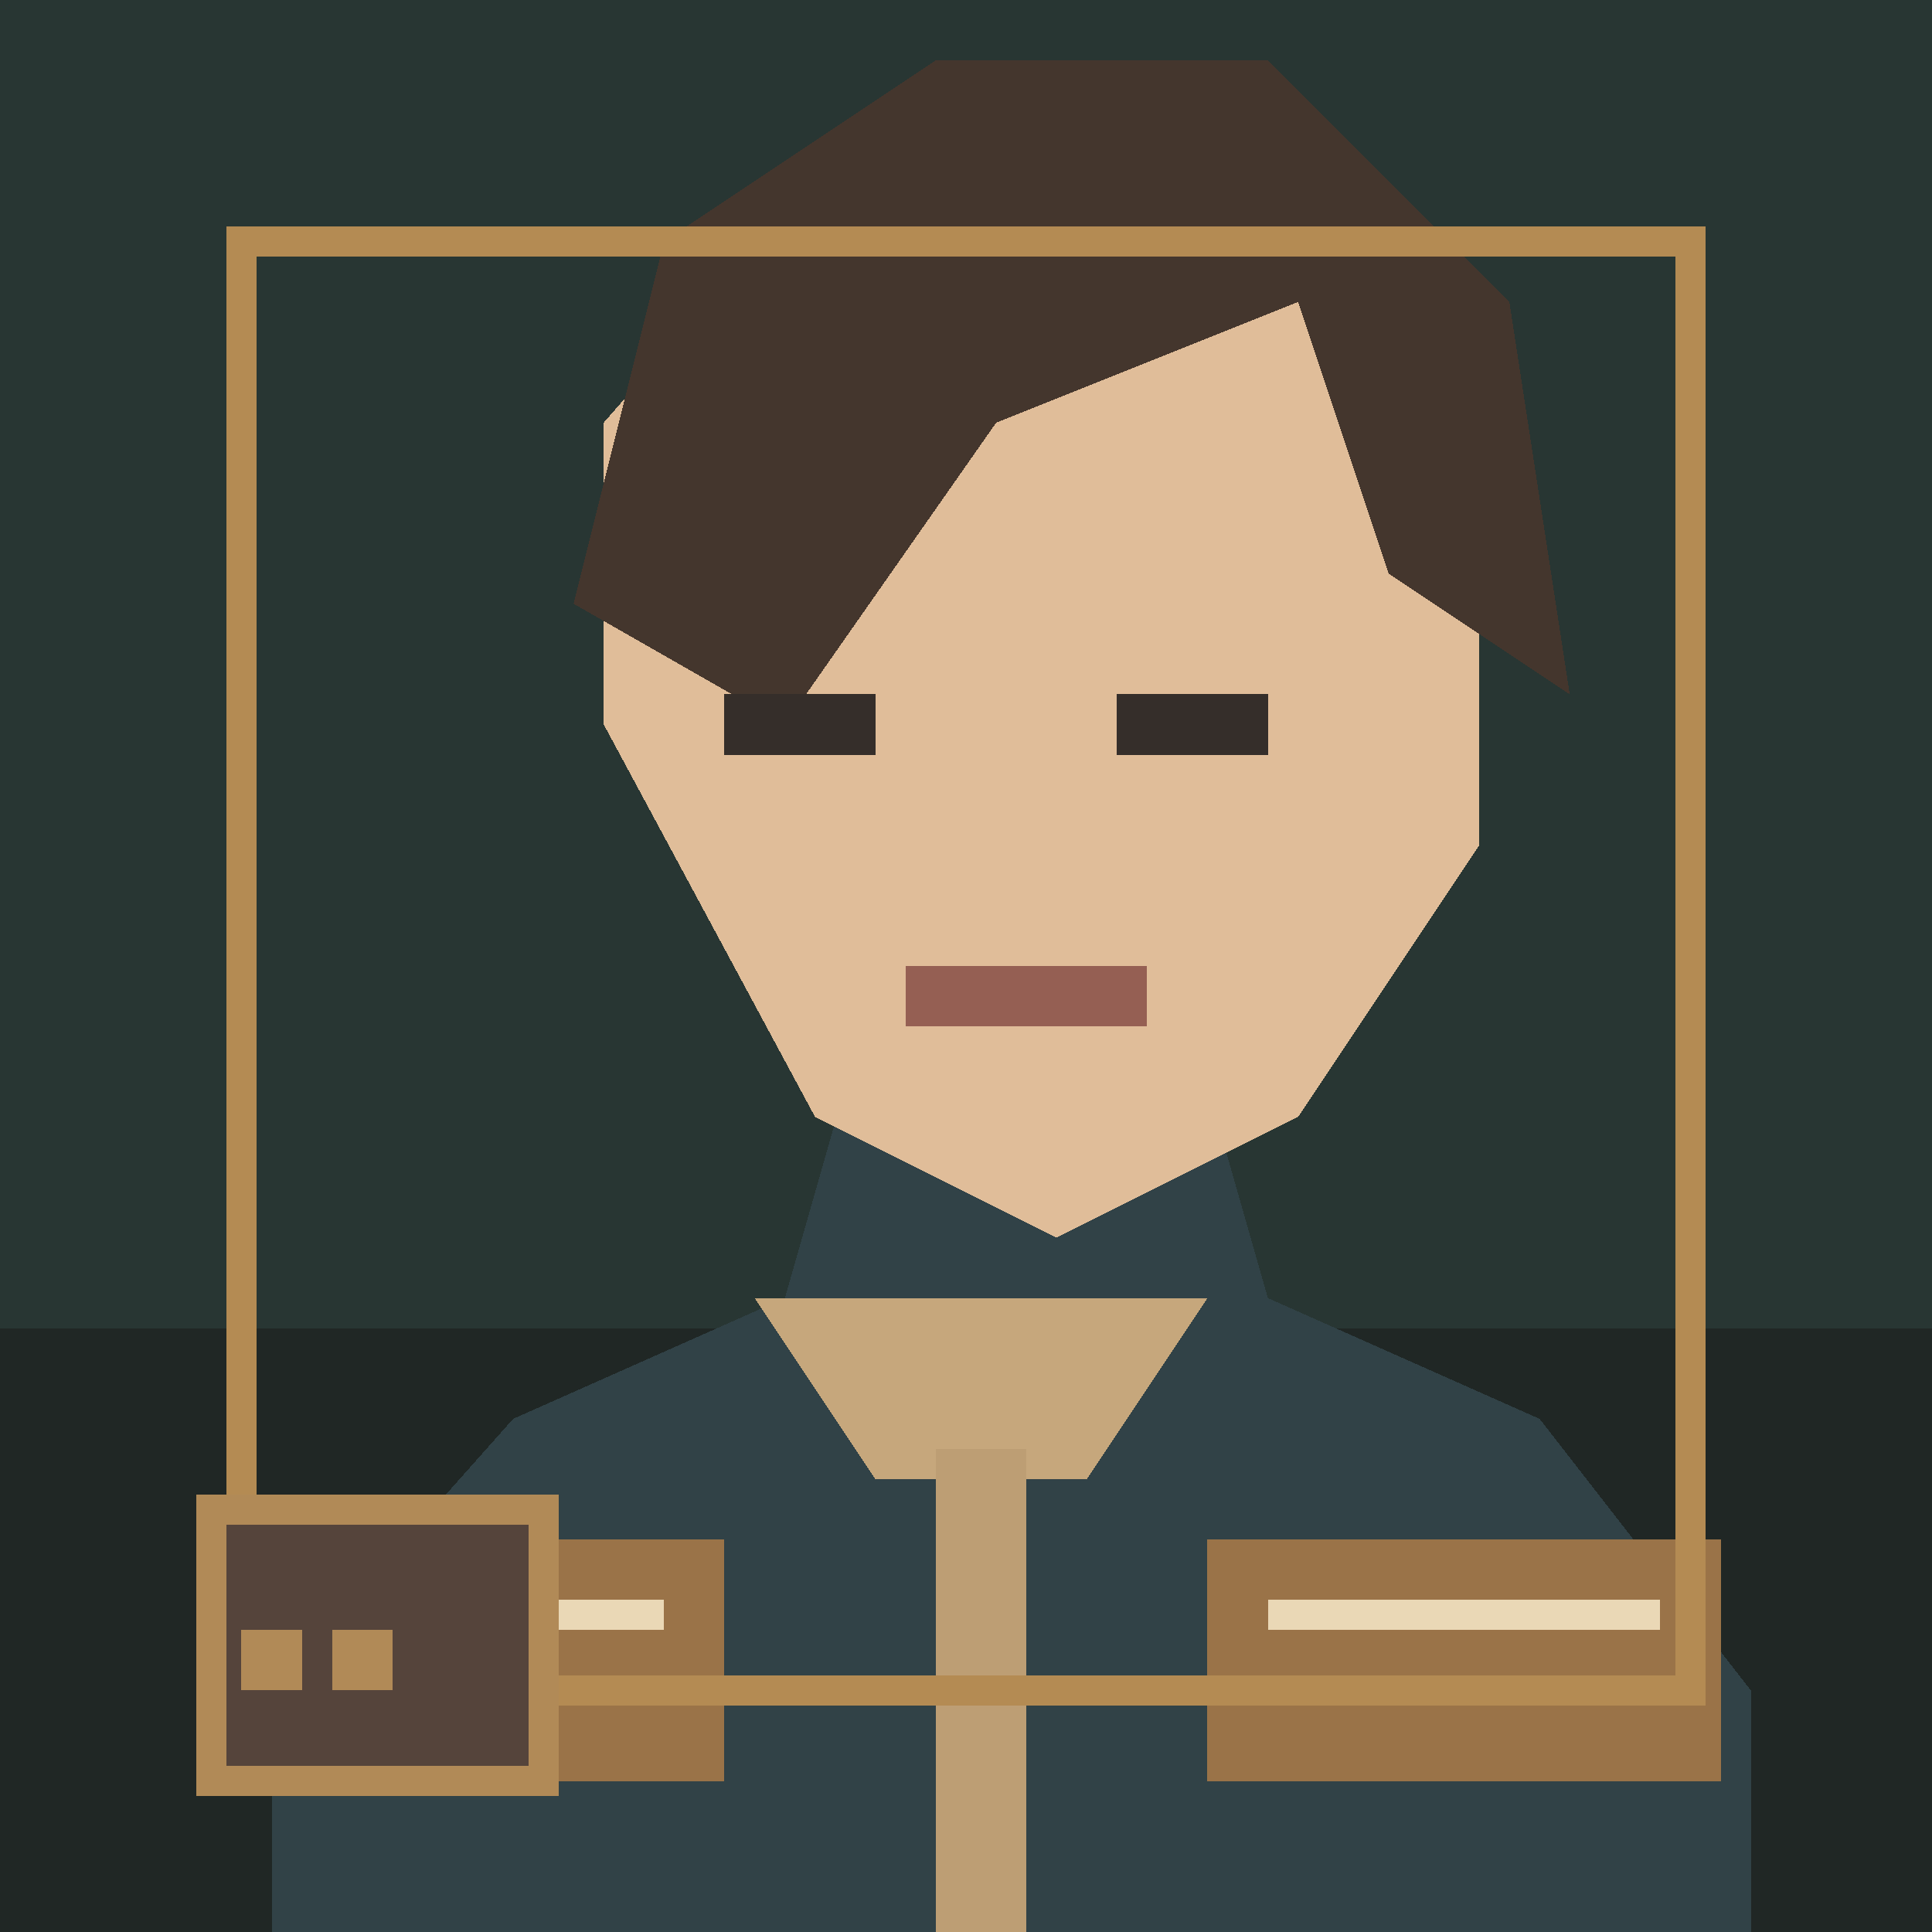
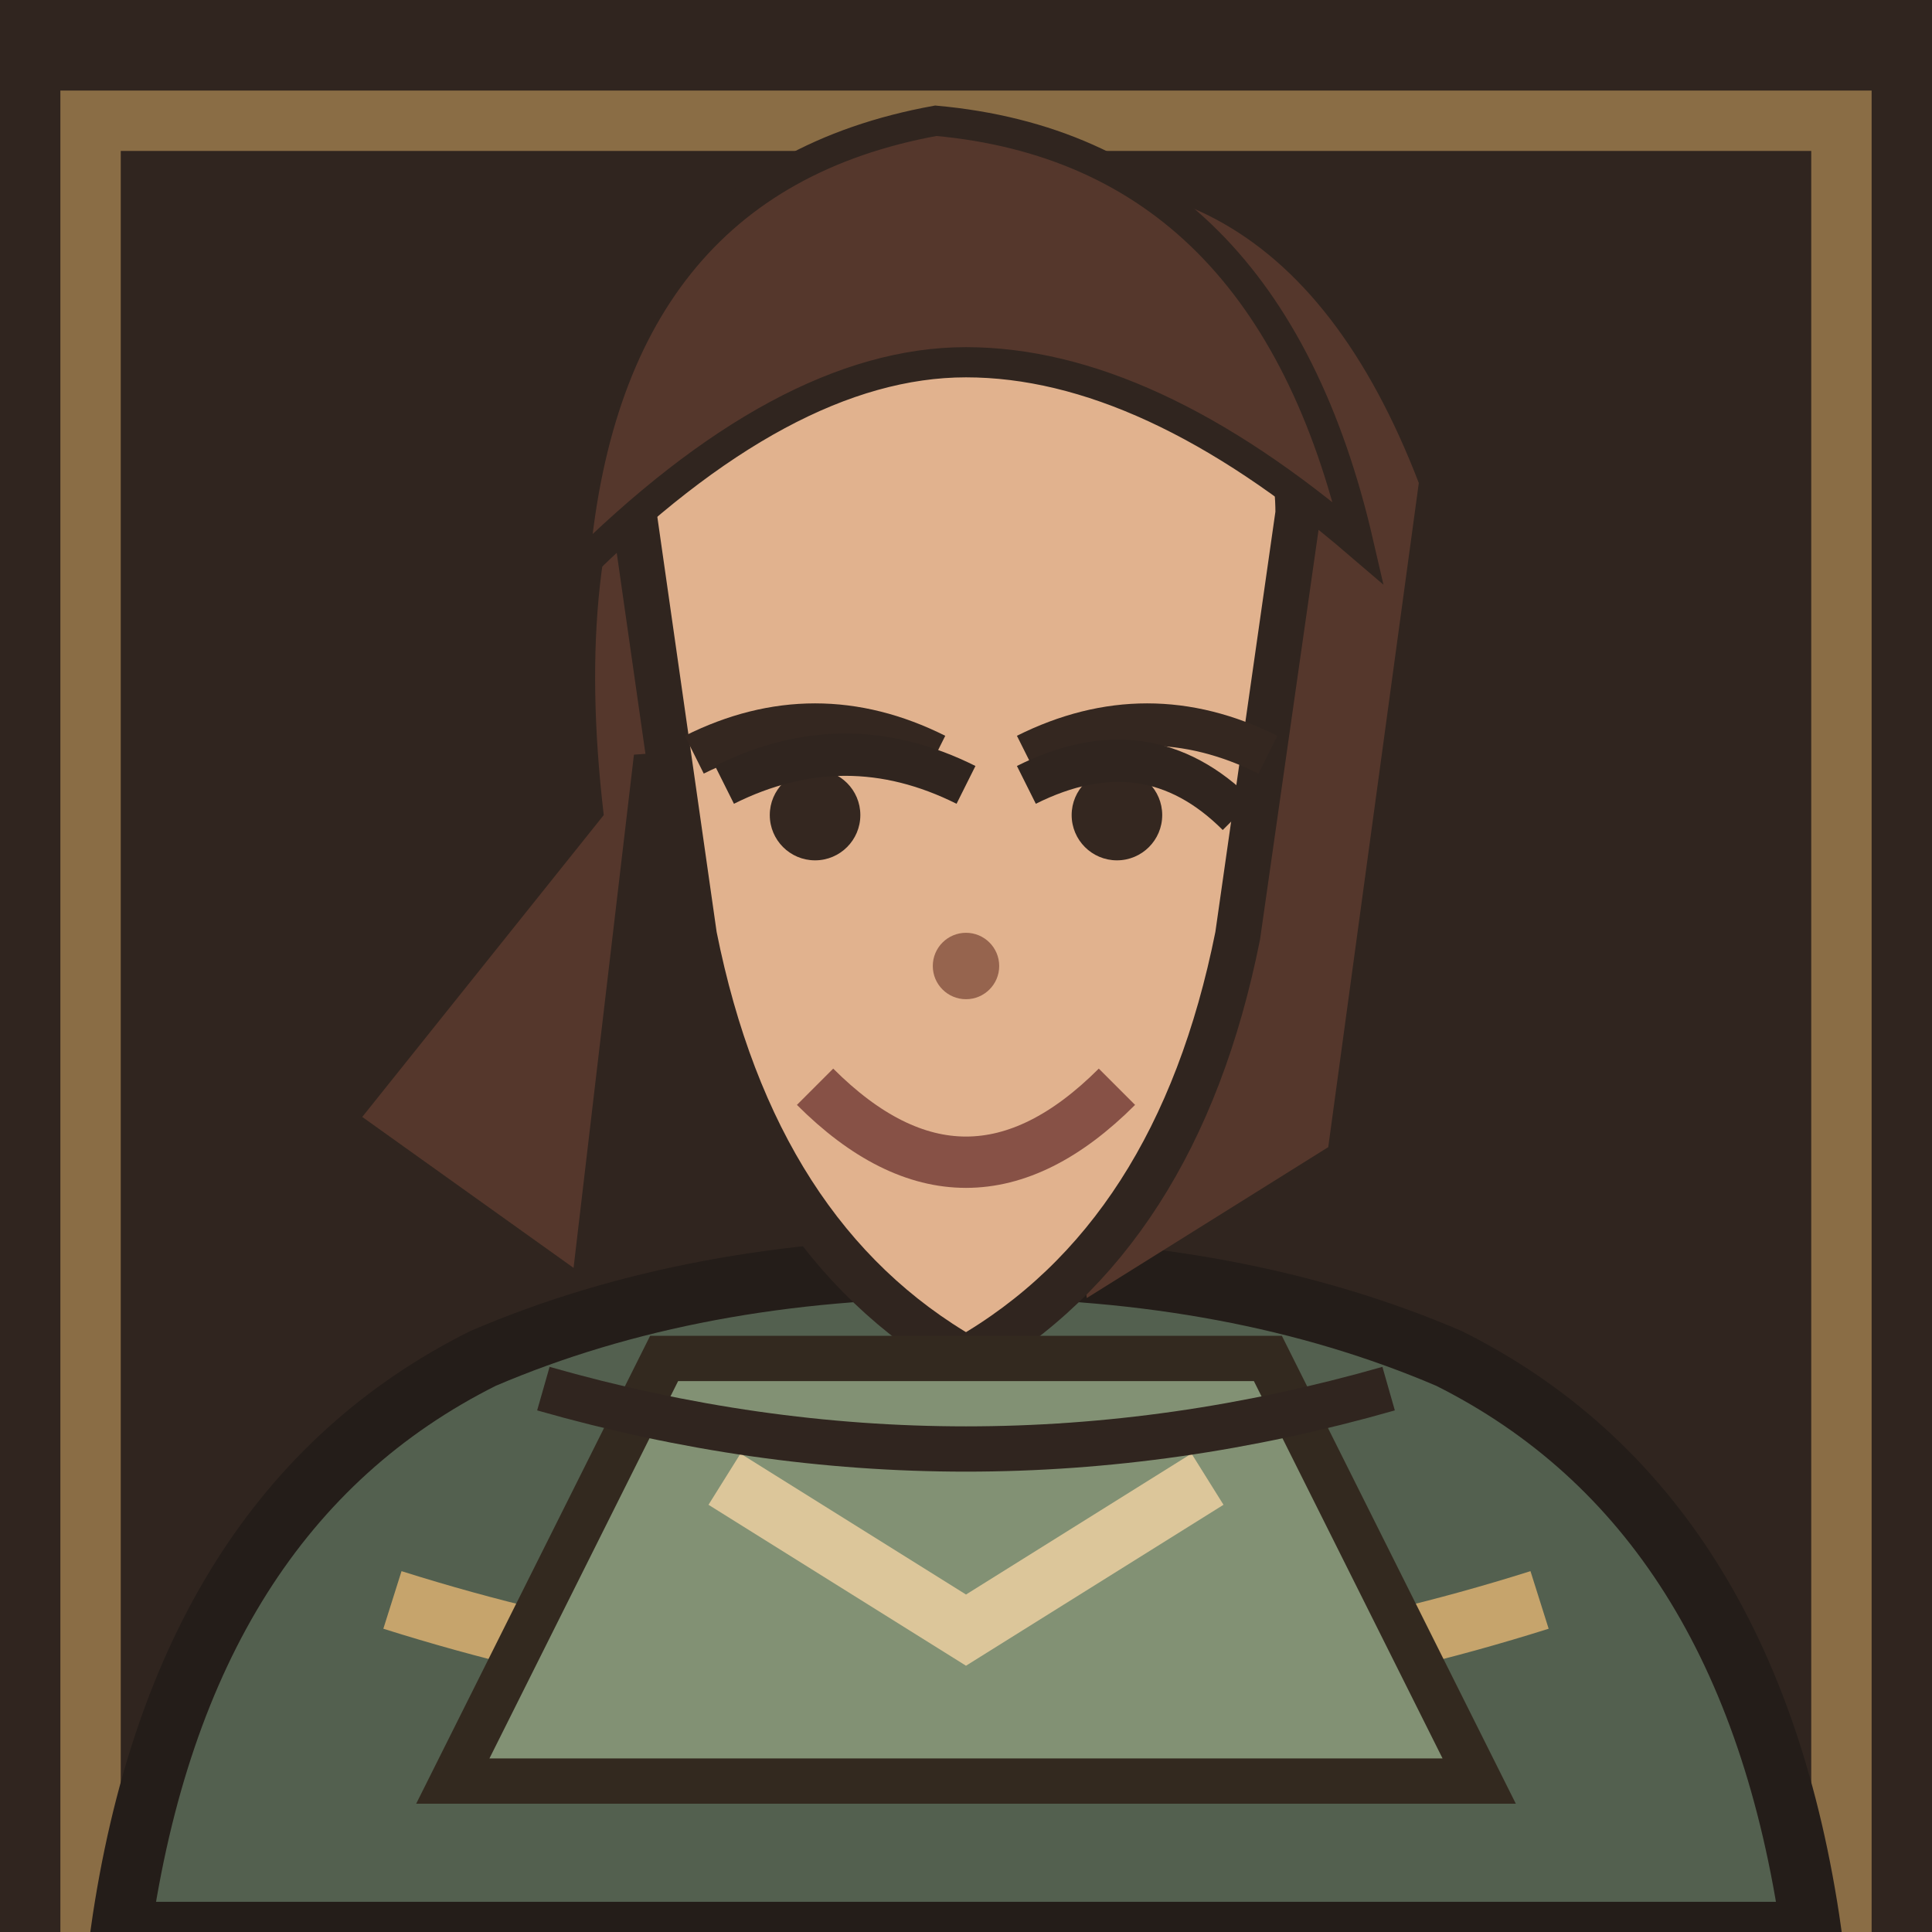
- <svg xmlns="http://www.w3.org/2000/svg" viewBox="0 0 64 64" shape-rendering="crispEdges" width="64" height="64">
-   <rect width="64" height="64" fill="#283633" />
-   <rect y="44" width="64" height="20" fill="#202725" />
-   <path d="M9 64v-8l8-9 9-4 2-7h12l2 7 9 4 7 9v8" fill="#314247" />
-   <path d="M20 24V14l7-8h14l8 9v13l-6 9-8 4-8-4z" fill="#e0bd99" />
-   <path d="M19 20l3-12 9-6h11l8 8 2 13-6-4-3-9-10 4-7 10z" fill="#44362d" />
-   <path d="M24 23h5v2h-5zm13 0h5v2h-5z" fill="#352e2a" />
-   <path d="M30 32h8v2h-8z" fill="#955f53" />
-   <path d="M25 43h15l-4 6h-7z" fill="#c6a77c" />
-   <path d="M31 48h3v16h-3z" fill="#bd9e74" />
-   <path d="M7 51h17v8H7zm33 0h17v8H40z" fill="#9a7348" />
-   <path d="M9 53h13v1H9zm33 0h13v1H42z" fill="#ead8b6" />
-   <rect x="8" y="8" width="48" height="48" fill="none" stroke="#b48b53" />
-   <g aria-label="귀족 가정의 가정교사·번역 필사자">
-     <path d="M7 50h11v9H7z" fill="#55443b" stroke="#b18a57" stroke-width="1" />
-     <rect x="8" y="54" width="2" height="2" fill="#b18a57" />
-     <rect x="11" y="54" width="2" height="2" fill="#b18a57" />
+ <svg xmlns="http://www.w3.org/2000/svg" viewBox="0 0 64 64" width="64" height="64" role="img" aria-label="다리야 베레지나의 창작 초상">
+   <rect width="64" height="64" fill="#30251f" />
+   <path d="M3 64V4h58v60" fill="none" stroke="#8a6d45" stroke-width="2" />
+   <path d="M4 64q2-14 12-19 7-3 16-3t16 3q10 5 12 19z" fill="#53604f" stroke="#241d19" stroke-width="2" />
+   <path d="M13 53q19 6 38 0" fill="none" stroke="#c6a46c" stroke-width="2" />
+   <path d="M20 27q-2-17 10-20 12-4 17 9l-3 22-8 5-2-19-13 1-2 17-7-5z" fill="#55372c" />
+   <path d="M21 17Q21 10 32 10Q43 10 43 17L41 31Q39 41 32 45Q25 41 23 31Z" fill="#e1b28e" stroke="#30251f" stroke-width="1.5" />
+   <path d="M23 25q4-2 8 0m3 0q4-2 8 0" fill="none" stroke="#342720" stroke-width="1.4" />
+   <circle cx="27" cy="27" r="1.5" fill="#342720" />
+   <circle cx="37" cy="27" r="1.5" fill="#342720" />
+   <circle cx="32" cy="32" r="1.1" fill="#96644e" />
+   <path d="M27 36q5 5 10 0" fill="none" stroke="#875146" stroke-width="1.7" />
+   <path d="M24 26q4-2 8 0m2 0q4-2 7 1" fill="none" stroke="#30251f" stroke-width="1.4" />
+   <g fill="#55372c" stroke="#30251f" stroke-width="1">
+     <path d="M19 19q1-13 12-15 11 1 14 14-7-6-13-6-6 0-13 7z" />
  </g>
+   <path d="M22 45h20l7 14H15z" fill="#829174" stroke="#33291f" stroke-width="1.5" />
+   <path d="M24 49l8 5 8-5" fill="none" stroke="#dcc69a" stroke-width="2" />
+   <path d="M18 46q14 4 28 0" fill="none" stroke="#30251f" stroke-width="1.5" />
</svg>
